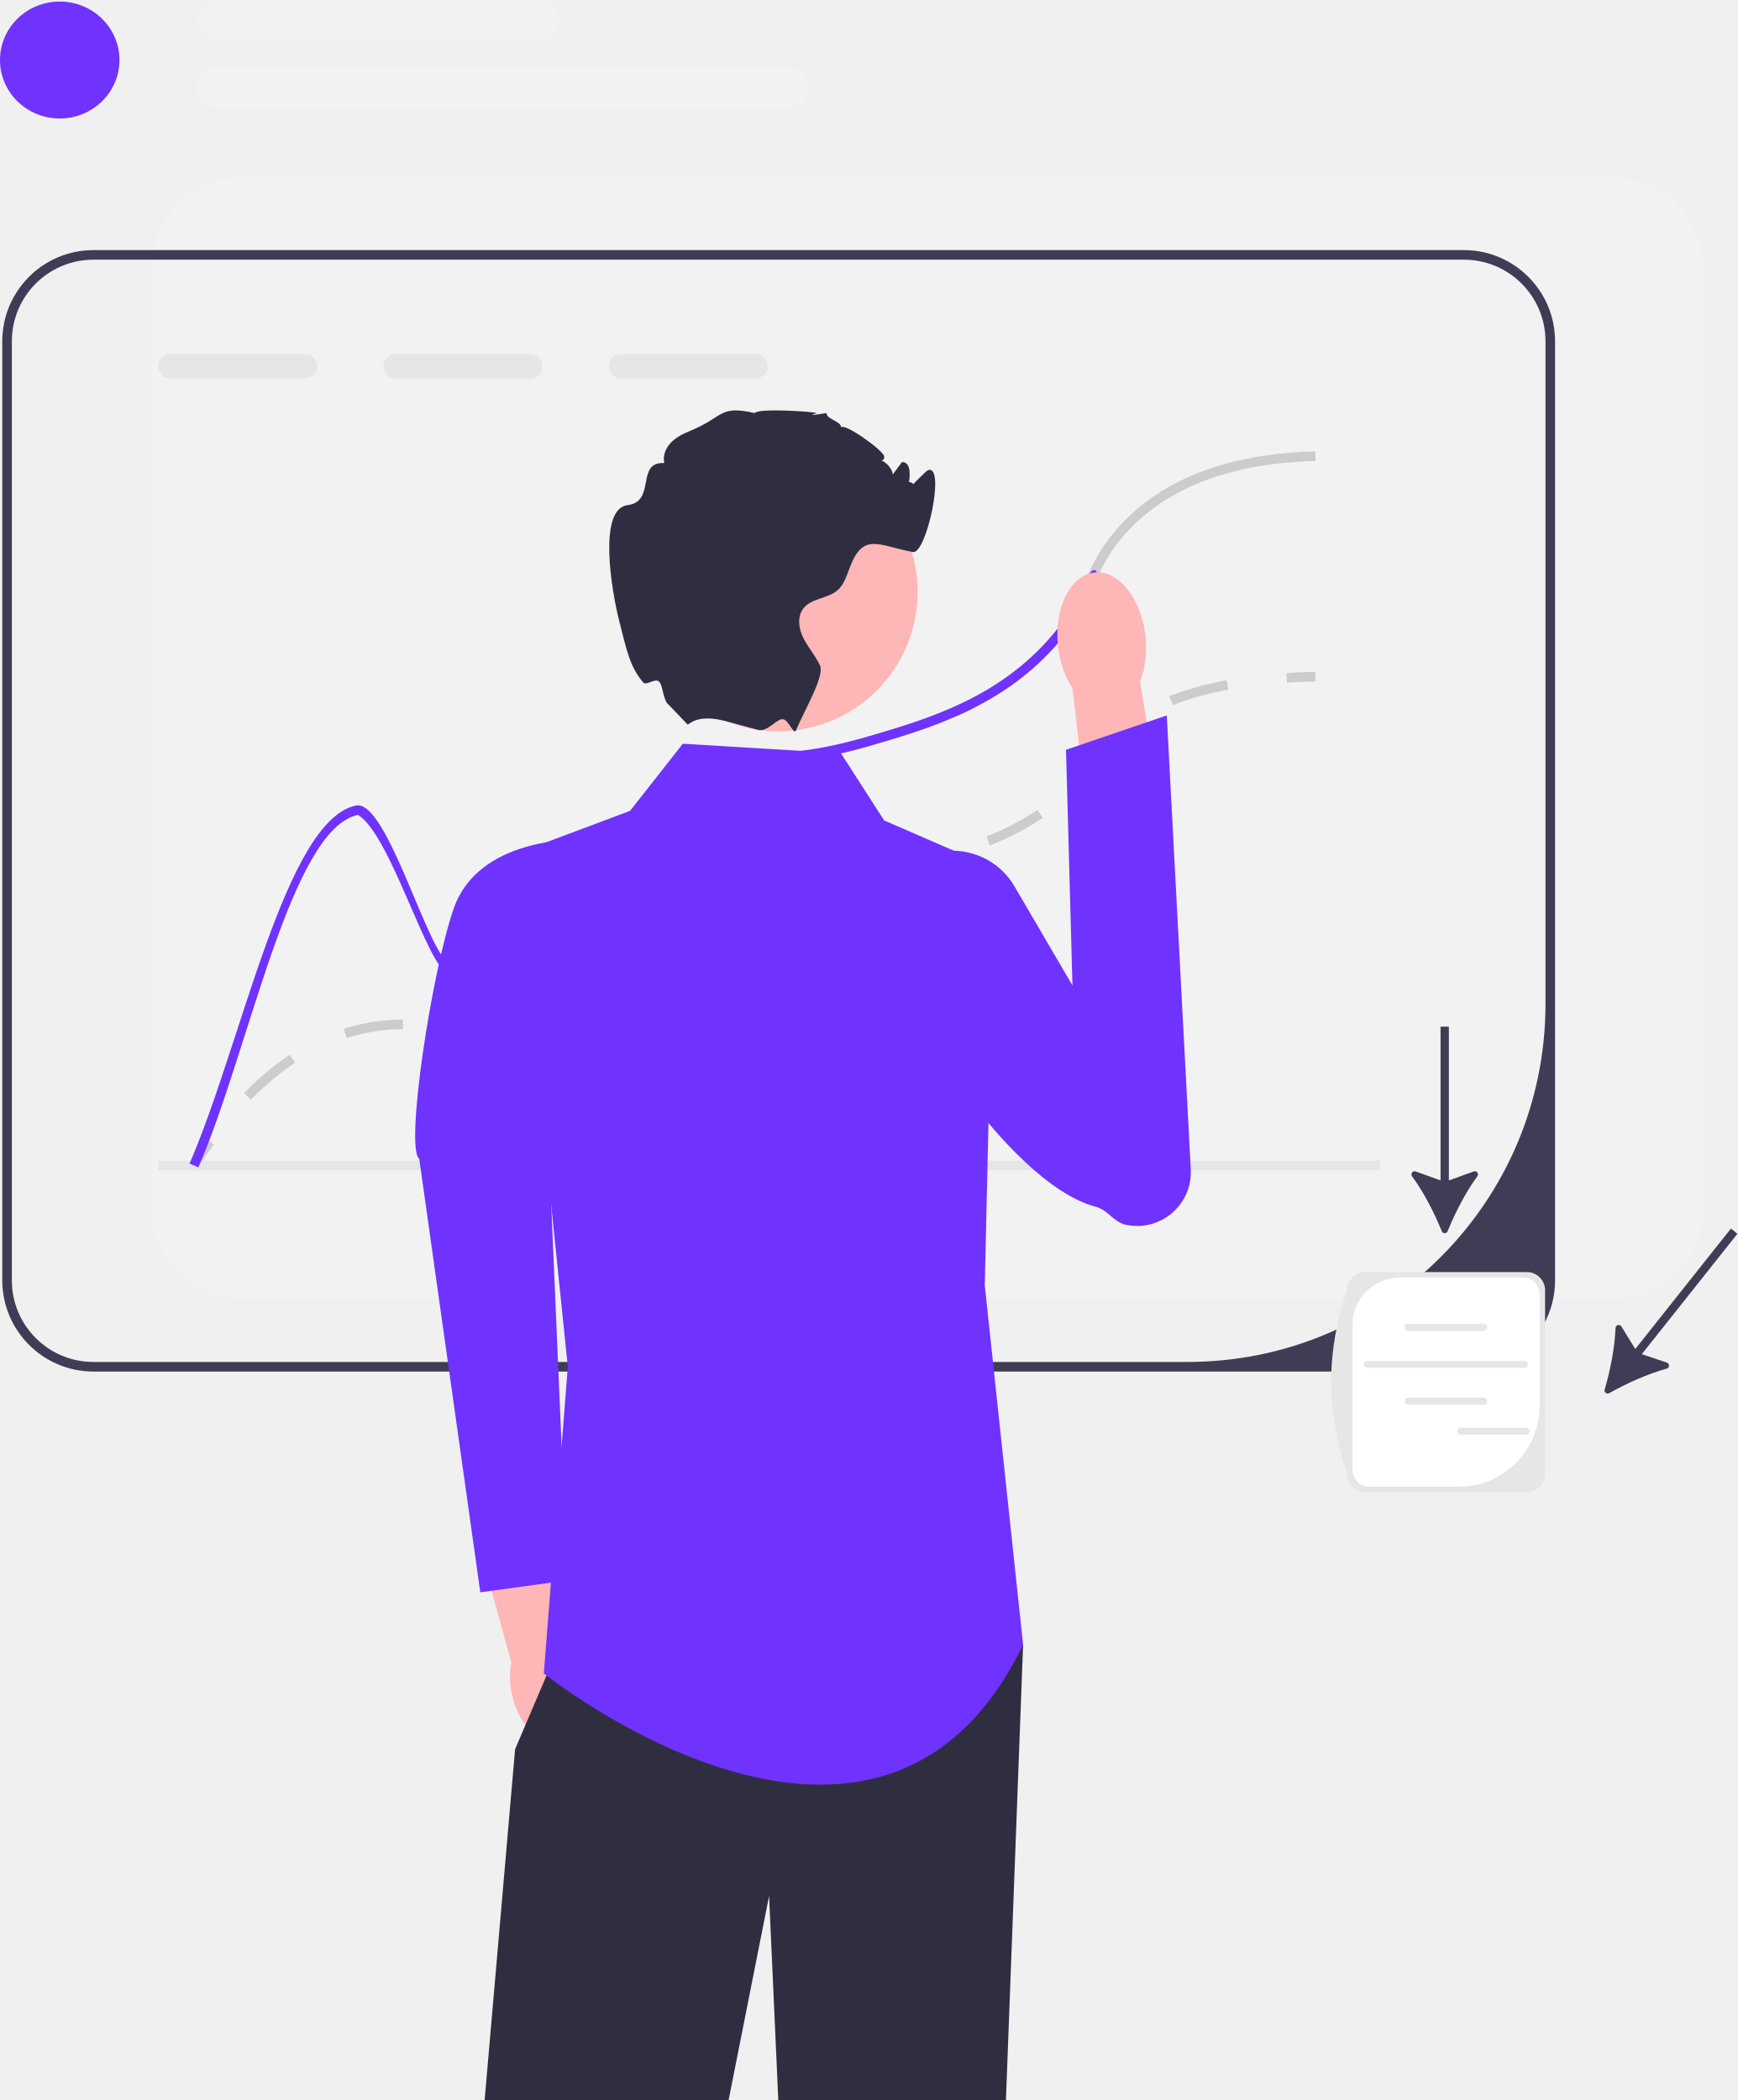
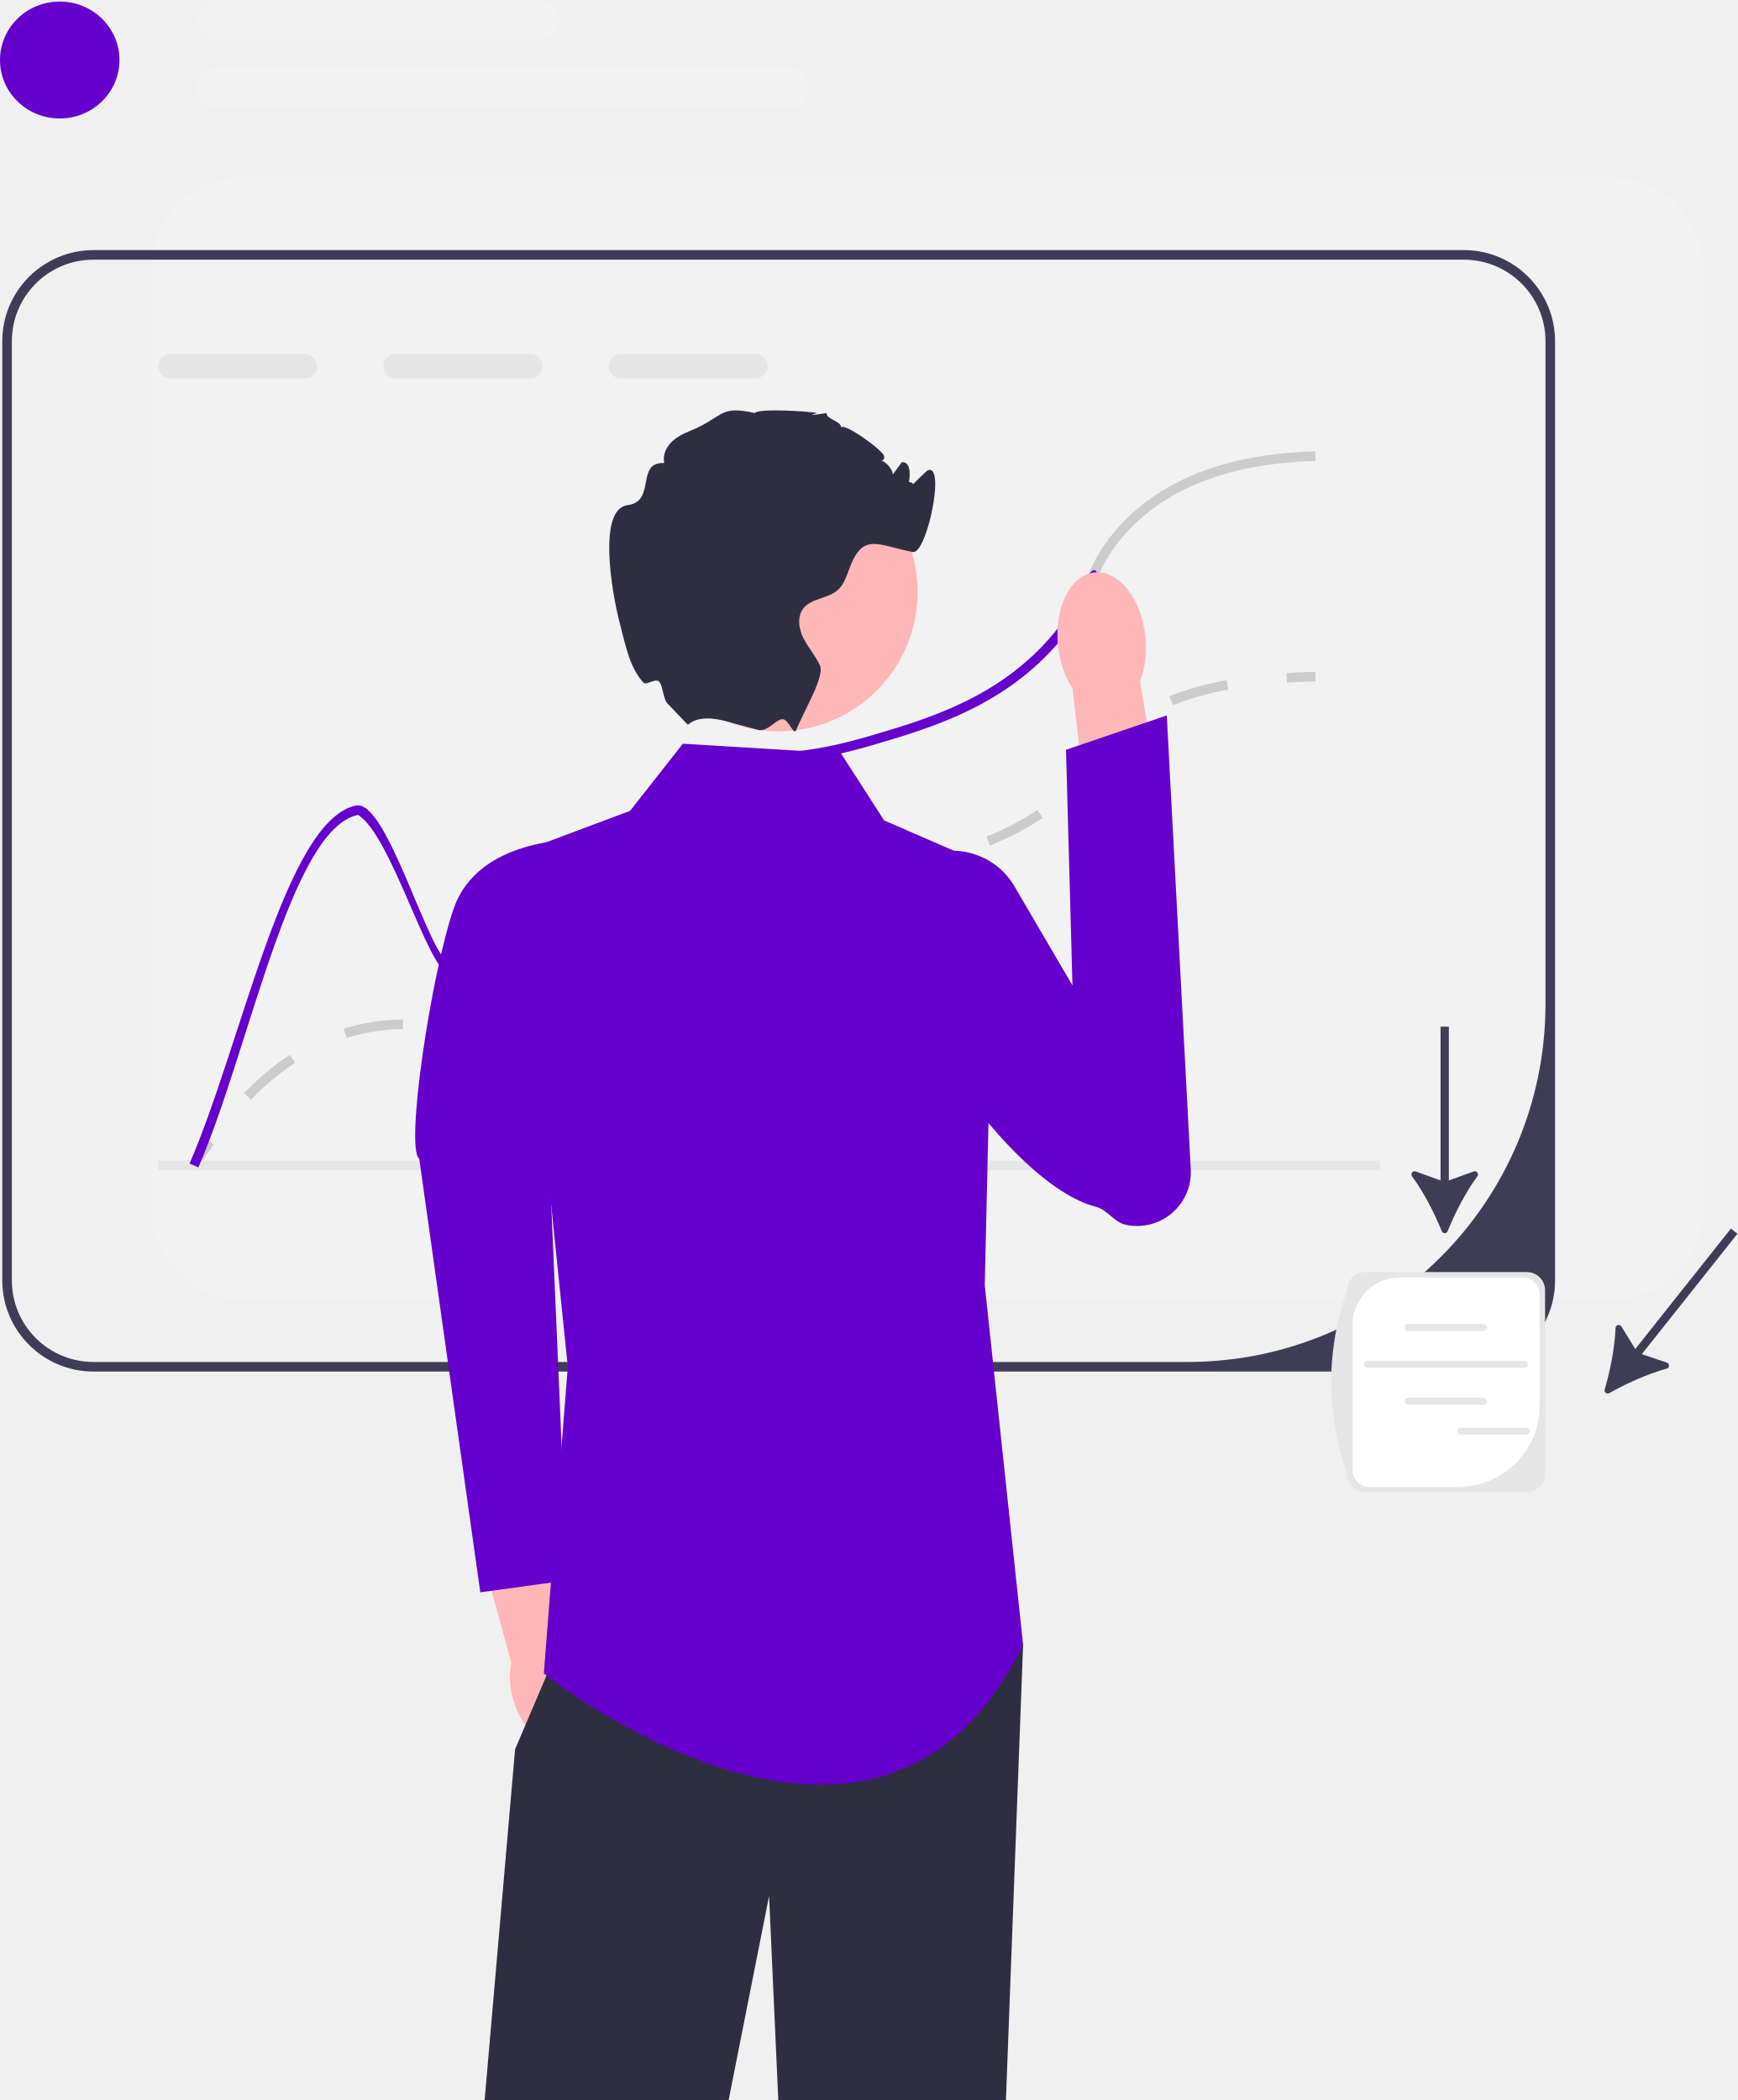
<svg xmlns="http://www.w3.org/2000/svg" width="362.524" height="438.188" viewBox="0 0 362.524 438.188" role="img" artist="Katerina Limpitsouni" source="https://undraw.co/">
  <g>
    <path d="M336.48,37.094H50.52c-10.49,0-19.02,8.53-19.02,19.02V252.074c0,10.49,8.53,19.02,19.02,19.02H336.48c10.49,0,19.02-8.53,19.02-19.02V56.114c0-10.49-8.53-19.02-19.02-19.02Z" fill="#f2f2f2" />
    <path d="M305.455,52.188H19.495C9.005,52.188,.475,60.718,.475,71.208v195.96c0,10.49,8.53,19.02,19.02,19.02H305.455c10.49,0,19.02-8.53,19.02-19.02V71.208c0-10.49-8.53-19.02-19.02-19.02Zm17.02,157.304c0,41.254-33.443,74.696-74.696,74.696H19.495c-9.4,0-17.02-7.62-17.02-17.02V71.208c0-9.4,7.62-17.02,17.02-17.02H305.455c9.4,0,17.02,7.62,17.02,17.02V209.492Z" fill="#3f3d56" />
  </g>
  <g>
    <path d="M41.322,243.721l-1.692-1.065c1.1-1.749,2.235-3.443,3.373-5.038l1.628,1.162c-1.116,1.562-2.229,3.225-3.309,4.941Z" fill="#ccc" />
    <path d="M52.349,229.468l-1.432-1.396c3.052-3.127,6.264-5.812,9.546-7.98l1.103,1.669c-3.164,2.089-6.265,4.682-9.217,7.708Zm49.896-12.624c-2.388,0-4.564-.306-6.193-.572l.323-1.974c1.65,.27,3.638,.546,5.87,.546,1.971,0,3.908-.216,5.921-.662l.432,1.953c-2.157,.477-4.235,.709-6.353,.709Zm-29.926-.265l-.602-1.907c2.148-.678,4.374-1.186,6.615-1.51,1.924-.278,3.764-.414,5.624-.414h.123v2h-.123c-1.763,0-3.509,.128-5.337,.393-2.134,.309-4.254,.793-6.3,1.438Zm47.671-5.78l-1.278-1.538c2.76-2.292,4.738-5.064,6.833-8l.835-1.167,1.623,1.169-.831,1.16c-2.172,3.043-4.224,5.918-7.182,8.376Zm16.039-18.338l-1.23-1.577c2.696-2.104,5.742-3.808,9.311-5.211,.608-.239,1.189-.453,1.747-.643l.646,1.893c-.53,.181-1.082,.384-1.66,.611-3.388,1.332-6.271,2.943-8.812,4.927Zm24.145-6.947c-.673,0-1.311-.006-1.924-.013l.023-2c.627,.007,1.281,.009,1.974,.013,2.354,0,5.631-.067,10.127-.587l.23,1.986c-4.645,.538-7.974,.594-10.431,.601Zm22.597-2.619l-.396-1.96c3.592-.727,7.771-1.591,11.908-2.659l.5,1.937c-4.184,1.08-8.394,1.951-12.012,2.682Zm23.793-6.474l-.748-1.855c4.01-1.617,7.492-3.44,10.646-5.575l1.121,1.656c-3.271,2.215-6.876,4.104-11.019,5.773Zm20.208-14.291l-1.623-1.169c.558-.774,1.041-1.53,1.507-2.26,1.377-2.156,2.801-4.386,6.192-7.124l.237-.19,1.239,1.569-.22,.176c-3.138,2.533-4.413,4.53-5.763,6.645-.481,.753-.979,1.533-1.569,2.353Zm17.942-15l-.729-1.862c3.564-1.397,7.59-2.522,11.966-3.343l.369,1.966c-4.252,.798-8.157,1.888-11.605,3.239Z" fill="#ccc" />
    <path d="M268.543,142.423l-.125-1.996c1.943-.122,3.975-.202,6.039-.239l.036,2c-2.035,.036-4.037,.115-5.95,.235Z" fill="#ccc" />
  </g>
  <g>
    <path d="M63.623,73.859h-28.06c-1.41,0-2.56,1.15-2.56,2.56,0,1.42,1.15,2.57,2.56,2.57h28.06c1.41,0,2.56-1.15,2.56-2.57,0-1.41-1.15-2.56-2.56-2.56Z" fill="#e6e6e6" />
    <path d="M110.623,73.859h-28.06c-1.41,0-2.56,1.15-2.56,2.56,0,1.42,1.15,2.57,2.56,2.57h28.06c1.41,0,2.56-1.15,2.56-2.57,0-1.41-1.15-2.56-2.56-2.56Z" fill="#e6e6e6" />
    <path d="M157.623,73.859h-28.06c-1.41,0-2.56,1.15-2.56,2.56,0,1.42,1.15,2.57,2.56,2.57h28.06c1.41,0,2.56-1.15,2.56-2.57,0-1.41-1.15-2.56-2.56-2.56Z" fill="#e6e6e6" />
  </g>
  <rect x="32.975" y="242.188" width="255" height="2" fill="#e6e6e6" />
  <path d="M274.505,96.188c-18.15,.47-31.69,5.81-40.27,15.85-3.17,3.72-4.46,6.65-5.82,9.75-1.35,3.06-2.73,6.21-5.94,10.32v-3.4c1.99-2.92,3.06-5.36,4.11-7.73,1.42-3.24,2.77-6.3,6.13-10.23,8.96-10.5,23-16.07,41.73-16.56l.06,2Z" fill="#ccc" />
-   <path d="M228.415,121.788c-1.35,3.06-2.73,6.21-5.94,10.32-.38,.49-.79,1-1.23,1.53-11.58,13.77-27.05,18.29-39.49,21.93-.78,.23-1.54,.44-2.28,.64-11.06,3-17.12,2.89-21.63,2.82-4.53-.08-7.52-.13-12.87,2.93-9.81,5.59-13.83,13.77-17.72,21.68-4.01,8.14-7.79,15.83-17.43,19.44-6.69,2.5-11.39,1.26-16.36-.04-4.27-1.13-11.966-28.944-18.78-33-14.07,2.95-22.62,48.93-33.29,73.55l-1.84-.8c10.95-25.24,19.97-71.61,34.71-74.71,6.57-1.38,15.22,31.84,19.71,33.02,4.66,1.23,9.05,2.38,15.15,.1,8.9-3.32,12.34-10.33,16.33-18.44,3.84-7.8,8.19-16.64,18.52-22.54,5.83-3.33,9.22-3.27,13.9-3.19,4.46,.08,10.48,.18,21.6-2.89,.56-.16,1.13-.32,1.72-.49,12.18-3.56,27.33-7.99,38.51-21.29,1.1-1.31,2.01-2.52,2.77-3.65,1.99-2.92,3.06-5.36,4.11-7.73,1.42-3.24,3.19-2.29,1.83,.81Z" fill="#7032ff" />
+   <path d="M228.415,121.788c-1.35,3.06-2.73,6.21-5.94,10.32-.38,.49-.79,1-1.23,1.53-11.58,13.77-27.05,18.29-39.49,21.93-.78,.23-1.54,.44-2.28,.64-11.06,3-17.12,2.89-21.63,2.82-4.53-.08-7.52-.13-12.87,2.93-9.81,5.59-13.83,13.77-17.72,21.68-4.01,8.14-7.79,15.83-17.43,19.44-6.69,2.5-11.39,1.26-16.36-.04-4.27-1.13-11.966-28.944-18.78-33-14.07,2.95-22.62,48.93-33.29,73.55l-1.84-.8c10.95-25.24,19.97-71.61,34.71-74.71,6.57-1.38,15.22,31.84,19.71,33.02,4.66,1.23,9.05,2.38,15.15,.1,8.9-3.32,12.34-10.33,16.33-18.44,3.84-7.8,8.19-16.64,18.52-22.54,5.83-3.33,9.22-3.27,13.9-3.19,4.46,.08,10.48,.18,21.6-2.89,.56-.16,1.13-.32,1.72-.49,12.18-3.56,27.33-7.99,38.51-21.29,1.1-1.31,2.01-2.52,2.77-3.65,1.99-2.92,3.06-5.36,4.11-7.73,1.42-3.24,3.19-2.29,1.83,.81Z" fill="#6600cc" />
  <g>
    <path d="M121.776,350.568c-.792-2.756-2.147-5.108-3.761-6.785l-5.864-26.73-12.781,3.131,7.324,26.778c-.482,2.266-.385,4.97,.406,7.727,1.808,6.297,6.56,10.479,10.612,9.341,4.053-1.138,5.872-7.165,4.063-13.462h0Z" fill="#ffb6b6" />
-     <path d="M120.008,175.227s-20.184-.413-25.317,14.285c-4.672,13.379-10.209,50.135-7.216,52.259l12.743,90.485,18.171-2.497-4.663-108.569,6.282-45.964Z" fill="#7032ff" />
+     <path d="M120.008,175.227s-20.184-.413-25.317,14.285c-4.672,13.379-10.209,50.135-7.216,52.259l12.743,90.485,18.171-2.497-4.663-108.569,6.282-45.964Z" fill="#6600cc" />
  </g>
  <polygon points="213.475 343.188 209.895 438.188 162.395 438.188 160.475 395.618 152.035 438.188 101.125 438.188 107.475 365.008 114.035 349.618 118.475 339.188 213.475 343.188" fill="#2f2e41" />
-   <path d="M175.475,157.188l-33-2-11,14-24,9,11,107-5,64s70,56,100-6l-8-75,2-87-23-10-9-14Z" fill="#7032ff" />
+   <path d="M175.475,157.188l-33-2-11,14-24,9,11,107-5,64s70,56,100-6l-8-75,2-87-23-10-9-14Z" fill="#6600cc" />
  <g>
    <path d="M239.006,132.849c.358,3.467-.097,6.727-1.144,9.341l5.497,32.812-15.69,2.159-3.887-33.517c-1.559-2.345-2.671-5.444-3.029-8.911-.818-7.92,2.605-14.763,7.645-15.283,5.04-.521,9.789,5.478,10.607,13.398v0Z" fill="#ffb6b6" />
-     <path d="M211.677,184.945c-5.409-9.245-18.826-10.116-24.835-1.25-1.643,2.424-1.185,5.148-1.577,8.422-1.665,13.896,24.964,54.96,43.39,59.688,2.418,.62,3.795,3.229,6.236,3.753h0c7.23,1.554,13.961-4.184,13.57-11.569l-5.005-94.708-21.027,7.172,1.346,49.171-12.098-20.678Z" fill="#7032ff" />
+     <path d="M211.677,184.945c-5.409-9.245-18.826-10.116-24.835-1.25-1.643,2.424-1.185,5.148-1.577,8.422-1.665,13.896,24.964,54.96,43.39,59.688,2.418,.62,3.795,3.229,6.236,3.753h0c7.23,1.554,13.961-4.184,13.57-11.569l-5.005-94.708-21.027,7.172,1.346,49.171-12.098-20.678Z" fill="#6600cc" />
  </g>
  <g>
    <circle cx="162.4" cy="123.532" r="29.068" fill="#ffb6b6" />
    <path d="M189.475,102.188c-.25,.06,3.826-3.913,4-4,4-2-.11,17.55-3,17-7.11-1.35-10.18-4.03-12.94,2.66-.77,1.86-1.25,3.96-2.75,5.29-2.06,1.81-5.48,1.66-7.16,3.82-1.35,1.74-.96,4.3,.04,6.26,1,1.97,2.52,3.64,3.43,5.65,1.02,2.26-3.33,9.45-4.99,13.49v.01l-.01,.024c-.441,1.06-1.489-1.993-2.596-2.298-1.324-.365-3.275,2.762-5.384,2.194-.01,0-.02-.01-.03-.01-2.01-.56-4.25-1.16-6.47-1.76h-.01c-6.25-1.7-7.83,.74-8.13,.67l-3.88-4.06c-1.332-.97-1.181-4.099-2.12-4.94-.768-.687-2.682,.901-3.246,.24-2.766-3.24-3.403-6.481-5.034-12.88-1.49-5.85-4.58-23.36,1.77-24.15,5.99-.75,1.61-9.09,7.64-8.78-.36-1.52,.31-3.15,1.4-4.27,1.08-1.13,2.52-1.83,3.97-2.43,7.15-2.92,5.96-5.43,13.5-3.73,.75-1.05,11.64-.35,13,0,.1,.02-3.37,.85,2,0-.2,1.23,3.2,1.77,3,3,.75-1.01,8.81,4.79,9,6,.25,1.51-2.03,.74-.51,.97,.9,.14,2.44,1.97,2.29,2.88,.65-.88,1.3-1.75,1.96-2.63,.12,.01,.23,.03,.35,.05,3.04,.58-.445,10.518-.32,7.42,.23-5.69,4.26-2.36,1.23-1.69Z" fill="#2f2e41" />
  </g>
  <path d="M300.835,256.9c.224,.552,.997,.552,1.221-0,1.561-3.849,3.784-8.16,6.203-11.455,.387-.527-.147-1.232-.762-1.01l-5.183,1.875v-32.086h-1.735v32.086l-5.185-1.875c-.615-.223-1.149,.482-.762,1.01,2.418,3.295,4.641,7.606,6.204,11.455Z" fill="#3f3d56" />
  <path d="M334.826,289.937c-.168,.571,.438,1.052,.956,.759,3.617-2.043,8.039-4.037,11.981-5.113,.631-.172,.652-1.056,.031-1.264l-5.225-1.755,19.955-25.127-1.359-1.079-19.955,25.127-2.894-4.693c-.343-.557-1.2-.337-1.224,.317-.155,4.084-1.095,8.842-2.266,12.829Z" fill="#3f3d56" />
  <g>
    <path d="M318.593,311.349h-33.721c-2.094,0-3.797-1.703-3.797-3.797-4.459-13.032-4.37-25.801,0-38.323,0-2.094,1.703-3.797,3.797-3.797h33.721c2.094,0,3.797,1.703,3.797,3.797v38.323c0,2.094-1.703,3.797-3.797,3.797Z" fill="#e6e6e6" />
    <path d="M292.096,266.563c-5.463,0-9.891,4.428-9.891,9.891v30.285c0,1.921,1.557,3.479,3.479,3.479h18.648c9.348,0,16.926-7.578,16.926-16.926v-23.25c0-1.921-1.557-3.479-3.479-3.479h-25.683Z" fill="#fff" />
    <g>
      <path d="M309.585,277.7h-15.788c-.398,0-.722-.324-.722-.722,0-.398,.324-.722,.722-.722h15.788c.398,0,.722,.324,.722,.722,0,.398-.324,.722-.722,.722Z" fill="#e6e6e6" />
      <path d="M309.585,293.093h-15.788c-.398,0-.722-.324-.722-.722s.324-.722,.722-.722h15.788c.398,0,.722,.324,.722,.722s-.324,.722-.722,.722Z" fill="#e6e6e6" />
      <path d="M318.057,285.402h-32.732c-.398,0-.722-.324-.722-.722,0-.398,.324-.722,.722-.722h32.732c.398,0,.722,.324,.722,.722,0,.398-.324,.722-.722,.722Z" fill="#e6e6e6" />
    </g>
    <path d="M318.443,299.351h-13.658c-.398,0-.722-.324-.722-.722,0-.398,.324-.722,.722-.722h13.658c.398,0,.722,.324,.722,.722s-.324,.722-.722,.722Z" fill="#e6e6e6" />
  </g>
  <g>
-     <ellipse cx="12.463" cy="12.522" rx="12.463" ry="12.201" fill="#7032ff" />
+     <ellipse cx="12.463" cy="12.522" rx="12.463" ry="12.201" fill="#6600cc" />
    <path d="M112.376,8.348H45.291c-2.301,0-4.174-1.872-4.174-4.174s1.872-4.174,4.174-4.174H112.376c2.301,0,4.174,1.872,4.174,4.174s-1.872,4.174-4.174,4.174Z" fill="#f2f2f2" />
    <path d="M164.729,22.475H45.291c-2.301,0-4.174-1.872-4.174-4.174s1.872-4.174,4.174-4.174h119.438c2.301,0,4.174,1.872,4.174,4.174s-1.872,4.174-4.174,4.174Z" fill="#f2f2f2" />
  </g>
</svg>
